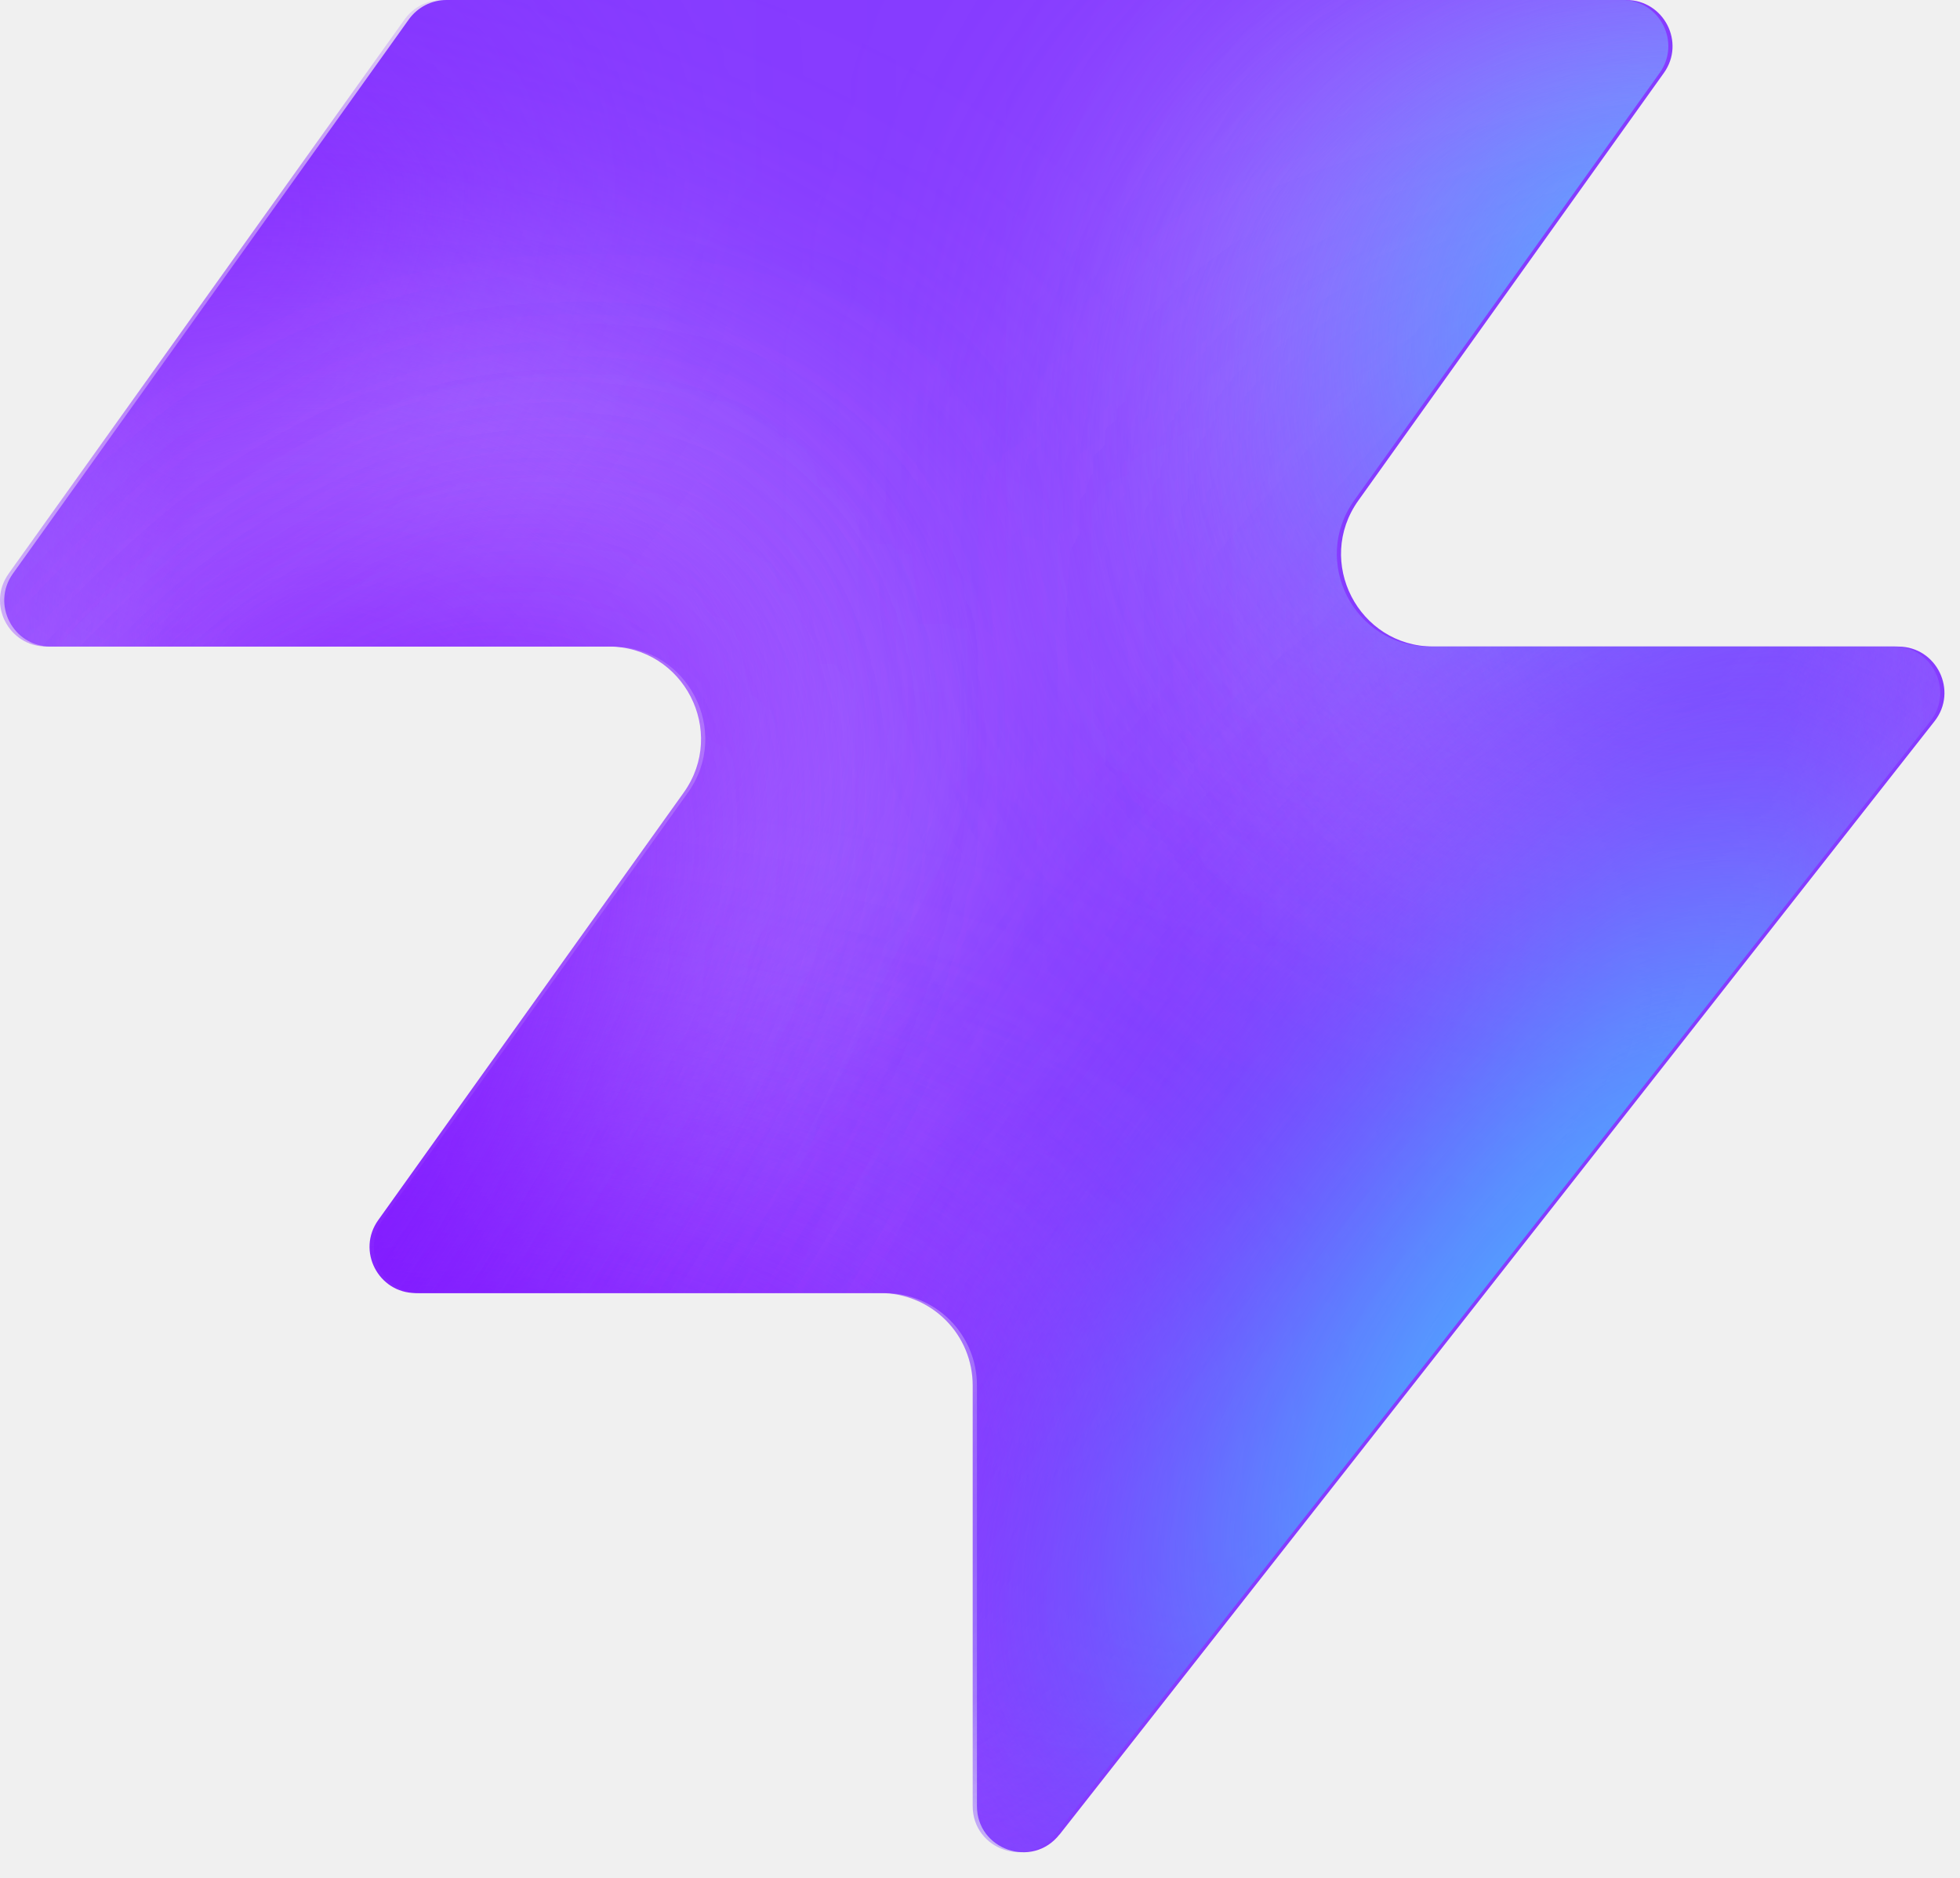
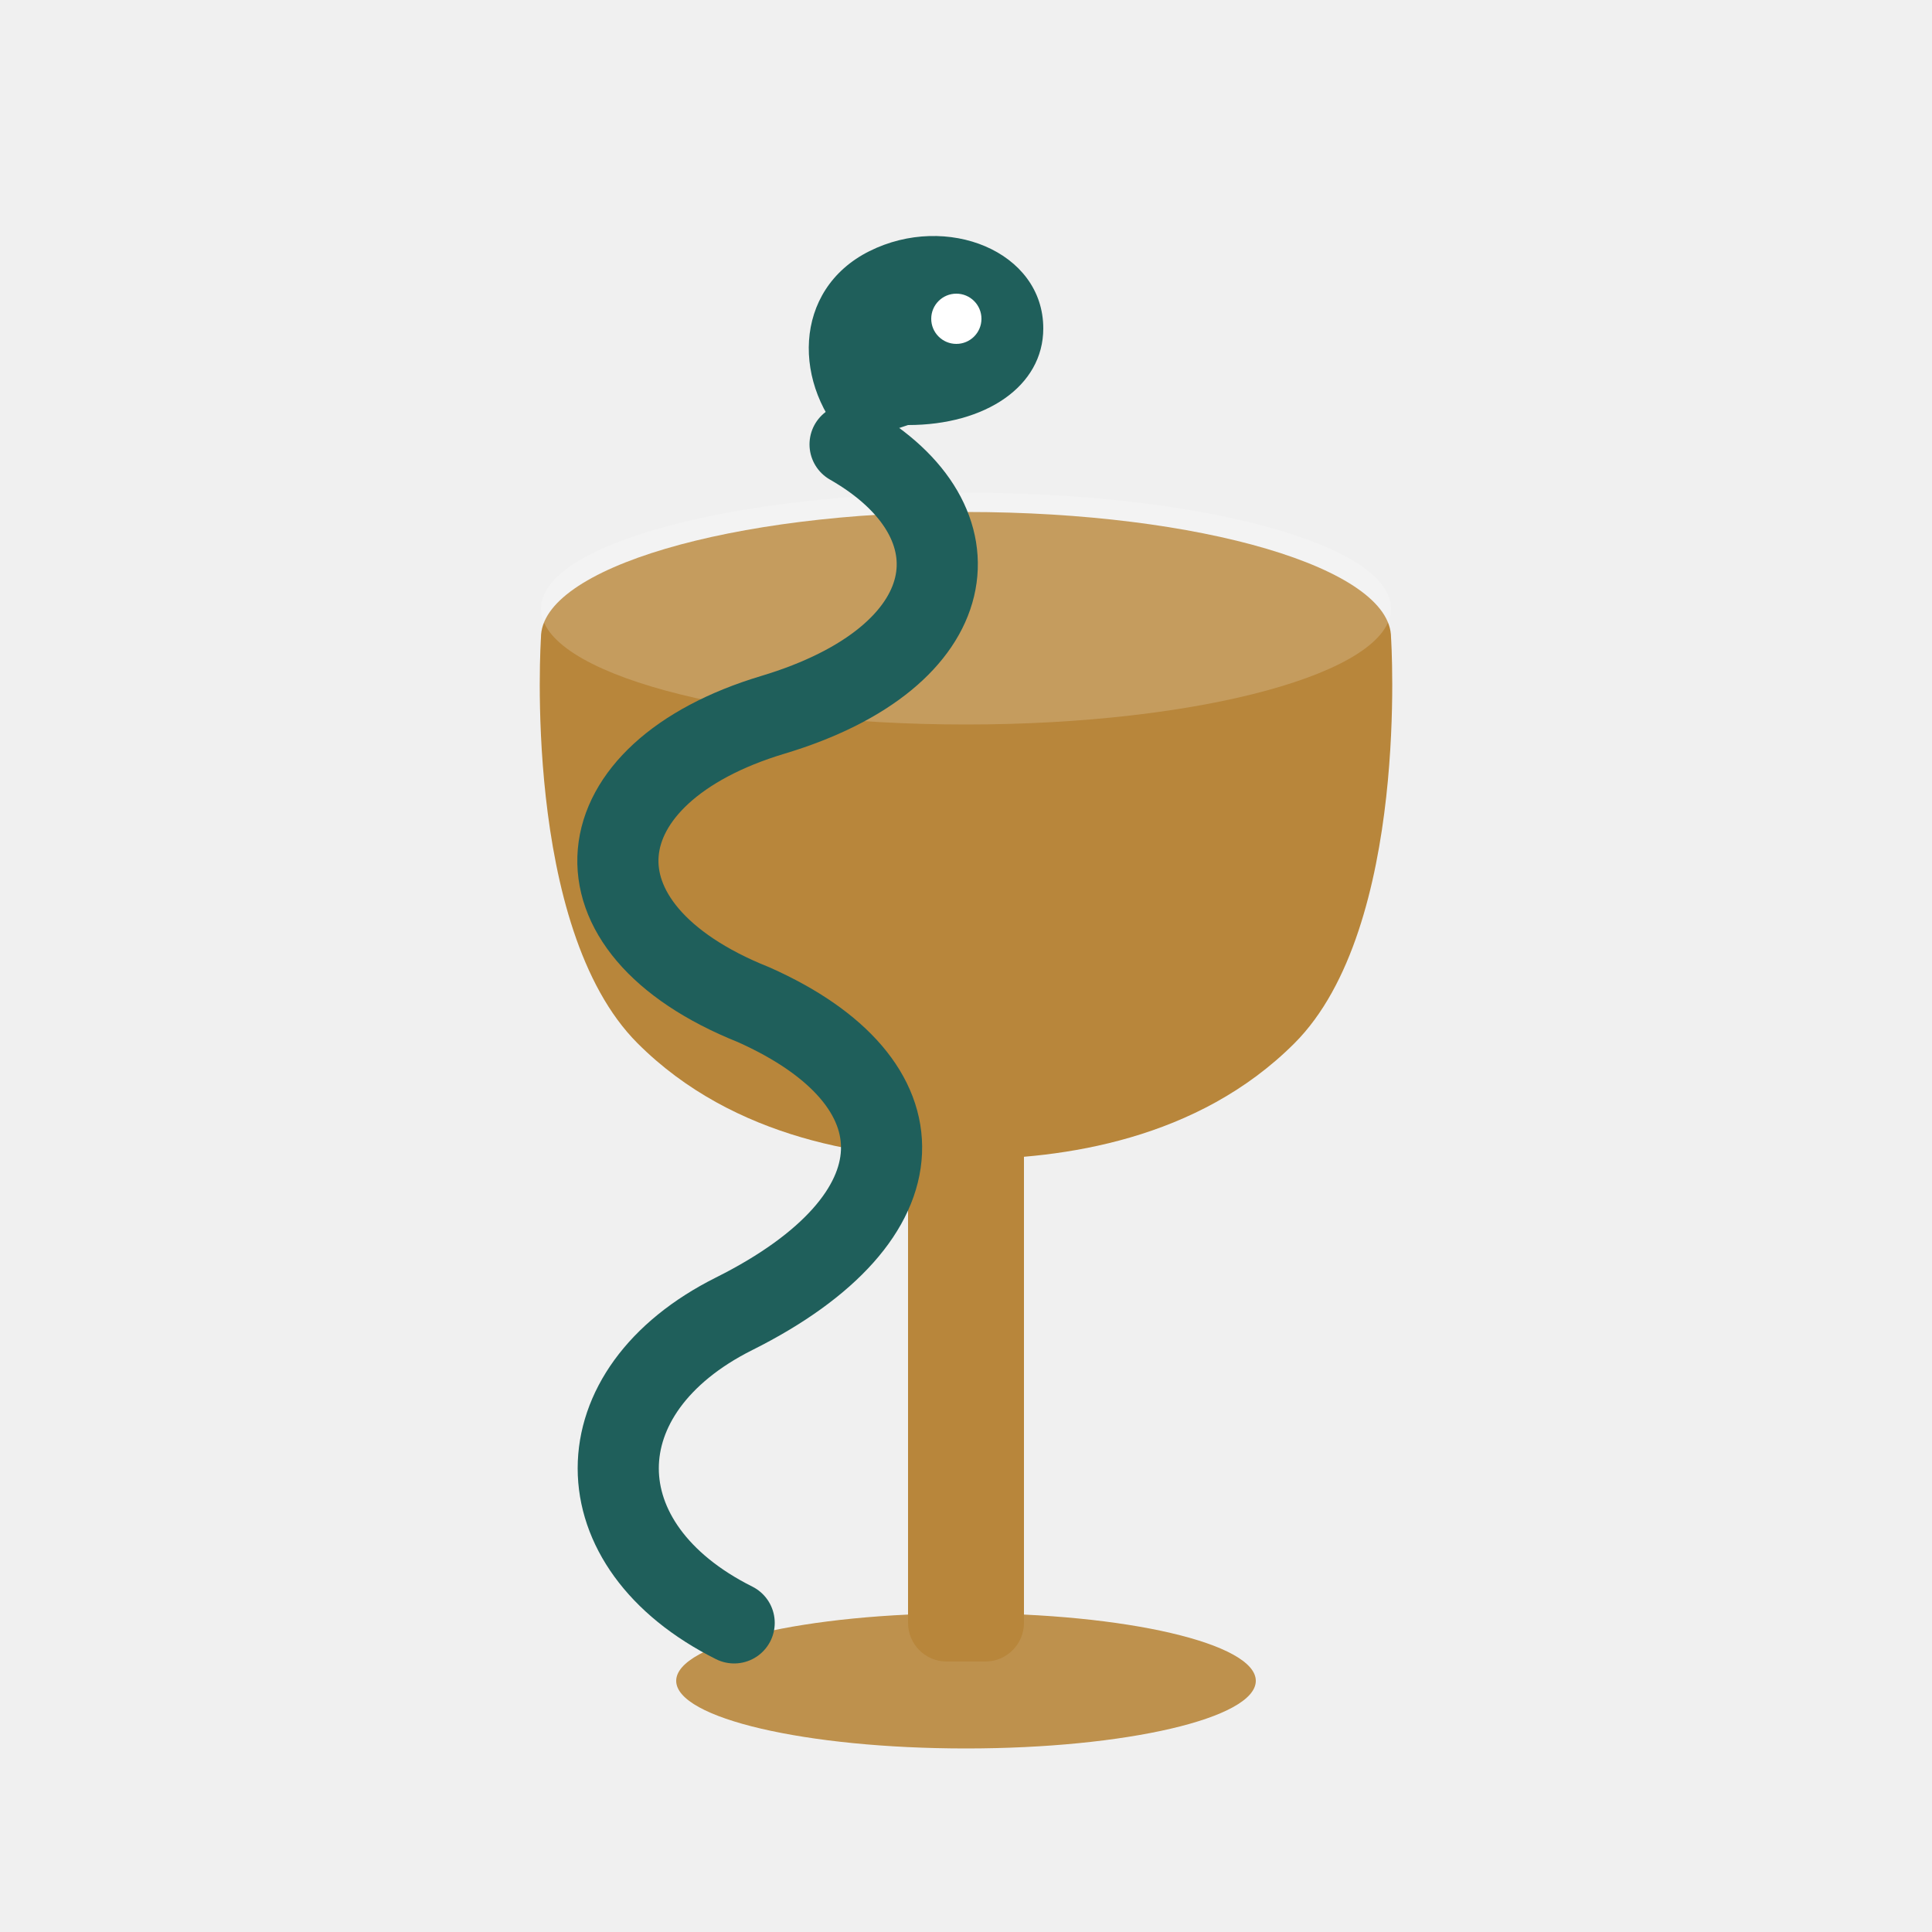
- <svg xmlns="http://www.w3.org/2000/svg" width="48" height="46" fill="none" viewBox="0 0 48 46">
-   <path fill="#863bff" d="M25.946 44.938c-.664.845-2.021.375-2.021-.698V33.937a2.26 2.26 0 0 0-2.262-2.262H10.287c-.92 0-1.456-1.04-.92-1.788l7.48-10.471c1.07-1.497 0-3.578-1.842-3.578H1.237c-.92 0-1.456-1.04-.92-1.788L10.013.474c.214-.297.556-.474.92-.474h28.894c.92 0 1.456 1.04.92 1.788l-7.48 10.471c-1.07 1.498 0 3.579 1.842 3.579h11.377c.943 0 1.473 1.088.89 1.83L25.947 44.94z" style="fill:#863bff;fill:color(display-p3 .525 .23 1);fill-opacity:1" />
-   <mask id="a" width="48" height="46" x="0" y="0" maskUnits="userSpaceOnUse" style="mask-type:alpha">
-     <path fill="#000" d="M25.842 44.938c-.664.844-2.021.375-2.021-.698V33.937a2.26 2.26 0 0 0-2.262-2.262H10.183c-.92 0-1.456-1.04-.92-1.788l7.48-10.471c1.07-1.498 0-3.579-1.842-3.579H1.133c-.92 0-1.456-1.04-.92-1.787L9.91.473c.214-.297.556-.474.92-.474h28.894c.92 0 1.456 1.04.92 1.788l-7.48 10.471c-1.07 1.498 0 3.578 1.842 3.578h11.377c.943 0 1.473 1.088.89 1.832L25.843 44.94z" style="fill:#000;fill-opacity:1" />
-   </mask>
-   <g mask="url(#a)">
-     <g filter="url(#b)">
-       <ellipse cx="5.508" cy="14.704" fill="#ede6ff" rx="5.508" ry="14.704" style="fill:#ede6ff;fill:color(display-p3 .927 .903 1);fill-opacity:1" transform="matrix(.00324 1 1 -.00324 -4.47 31.516)" />
-     </g>
-     <g filter="url(#c)">
-       <ellipse cx="10.399" cy="29.851" fill="#ede6ff" rx="10.399" ry="29.851" style="fill:#ede6ff;fill:color(display-p3 .927 .903 1);fill-opacity:1" transform="matrix(.00324 1 1 -.00324 -39.328 7.883)" />
-     </g>
-     <g filter="url(#d)">
-       <ellipse cx="5.508" cy="30.487" fill="#7e14ff" rx="5.508" ry="30.487" style="fill:#7e14ff;fill:color(display-p3 .492 .077 1);fill-opacity:1" transform="rotate(89.814 -25.913 -14.639)scale(1 -1)" />
-     </g>
-     <g filter="url(#e)">
-       <ellipse cx="5.508" cy="30.599" fill="#7e14ff" rx="5.508" ry="30.599" style="fill:#7e14ff;fill:color(display-p3 .492 .077 1);fill-opacity:1" transform="rotate(89.814 -32.644 -3.334)scale(1 -1)" />
-     </g>
-     <g filter="url(#f)">
-       <ellipse cx="5.508" cy="30.599" fill="#7e14ff" rx="5.508" ry="30.599" style="fill:#7e14ff;fill:color(display-p3 .492 .077 1);fill-opacity:1" transform="matrix(.00324 1 1 -.00324 -34.34 30.47)" />
-     </g>
-     <g filter="url(#g)">
-       <ellipse cx="14.072" cy="22.078" fill="#ede6ff" rx="14.072" ry="22.078" style="fill:#ede6ff;fill:color(display-p3 .927 .903 1);fill-opacity:1" transform="rotate(93.35 24.506 48.493)scale(-1 1)" />
-     </g>
-     <g filter="url(#h)">
-       <ellipse cx="3.47" cy="21.501" fill="#7e14ff" rx="3.47" ry="21.501" style="fill:#7e14ff;fill:color(display-p3 .492 .077 1);fill-opacity:1" transform="rotate(89.009 28.708 47.59)scale(-1 1)" />
-     </g>
-     <g filter="url(#i)">
-       <ellipse cx="3.47" cy="21.501" fill="#7e14ff" rx="3.47" ry="21.501" style="fill:#7e14ff;fill:color(display-p3 .492 .077 1);fill-opacity:1" transform="rotate(89.009 28.708 47.59)scale(-1 1)" />
-     </g>
-     <g filter="url(#j)">
-       <ellipse cx=".387" cy="8.972" fill="#7e14ff" rx="4.407" ry="29.108" style="fill:#7e14ff;fill:color(display-p3 .492 .077 1);fill-opacity:1" transform="rotate(39.51 .387 8.972)" />
-     </g>
-     <g filter="url(#k)">
-       <ellipse cx="47.523" cy="-6.092" fill="#7e14ff" rx="4.407" ry="29.108" style="fill:#7e14ff;fill:color(display-p3 .492 .077 1);fill-opacity:1" transform="rotate(37.892 47.523 -6.092)" />
-     </g>
-     <g filter="url(#l)">
-       <ellipse cx="41.412" cy="6.333" fill="#47bfff" rx="5.971" ry="9.665" style="fill:#47bfff;fill:color(display-p3 .28 .748 1);fill-opacity:1" transform="rotate(37.892 41.412 6.333)" />
-     </g>
-     <g filter="url(#m)">
-       <ellipse cx="-1.879" cy="38.332" fill="#7e14ff" rx="4.407" ry="29.108" style="fill:#7e14ff;fill:color(display-p3 .492 .077 1);fill-opacity:1" transform="rotate(37.892 -1.88 38.332)" />
-     </g>
-     <g filter="url(#n)">
-       <ellipse cx="-1.879" cy="38.332" fill="#7e14ff" rx="4.407" ry="29.108" style="fill:#7e14ff;fill:color(display-p3 .492 .077 1);fill-opacity:1" transform="rotate(37.892 -1.88 38.332)" />
-     </g>
-     <g filter="url(#o)">
-       <ellipse cx="35.651" cy="29.907" fill="#7e14ff" rx="4.407" ry="29.108" style="fill:#7e14ff;fill:color(display-p3 .492 .077 1);fill-opacity:1" transform="rotate(37.892 35.651 29.907)" />
-     </g>
-     <g filter="url(#p)">
-       <ellipse cx="38.418" cy="32.4" fill="#47bfff" rx="5.971" ry="15.297" style="fill:#47bfff;fill:color(display-p3 .28 .748 1);fill-opacity:1" transform="rotate(37.892 38.418 32.4)" />
-     </g>
-   </g>
-   <defs>
-     <filter id="b" width="60.045" height="41.654" x="-19.77" y="16.149" color-interpolation-filters="sRGB" filterUnits="userSpaceOnUse">
-       <feFlood flood-opacity="0" result="BackgroundImageFix" />
-       <feBlend in="SourceGraphic" in2="BackgroundImageFix" result="shape" />
-       <feGaussianBlur result="effect1_foregroundBlur_2002_17158" stdDeviation="7.659" />
-     </filter>
-     <filter id="c" width="90.34" height="51.437" x="-54.613" y="-7.533" color-interpolation-filters="sRGB" filterUnits="userSpaceOnUse">
-       <feFlood flood-opacity="0" result="BackgroundImageFix" />
-       <feBlend in="SourceGraphic" in2="BackgroundImageFix" result="shape" />
-       <feGaussianBlur result="effect1_foregroundBlur_2002_17158" stdDeviation="7.659" />
-     </filter>
-     <filter id="d" width="79.355" height="29.4" x="-49.64" y="2.03" color-interpolation-filters="sRGB" filterUnits="userSpaceOnUse">
-       <feFlood flood-opacity="0" result="BackgroundImageFix" />
-       <feBlend in="SourceGraphic" in2="BackgroundImageFix" result="shape" />
-       <feGaussianBlur result="effect1_foregroundBlur_2002_17158" stdDeviation="4.596" />
-     </filter>
-     <filter id="e" width="79.579" height="29.4" x="-45.045" y="20.029" color-interpolation-filters="sRGB" filterUnits="userSpaceOnUse">
-       <feFlood flood-opacity="0" result="BackgroundImageFix" />
-       <feBlend in="SourceGraphic" in2="BackgroundImageFix" result="shape" />
-       <feGaussianBlur result="effect1_foregroundBlur_2002_17158" stdDeviation="4.596" />
-     </filter>
-     <filter id="f" width="79.579" height="29.4" x="-43.513" y="21.178" color-interpolation-filters="sRGB" filterUnits="userSpaceOnUse">
-       <feFlood flood-opacity="0" result="BackgroundImageFix" />
-       <feBlend in="SourceGraphic" in2="BackgroundImageFix" result="shape" />
-       <feGaussianBlur result="effect1_foregroundBlur_2002_17158" stdDeviation="4.596" />
-     </filter>
-     <filter id="g" width="74.749" height="58.852" x="15.756" y="-17.901" color-interpolation-filters="sRGB" filterUnits="userSpaceOnUse">
-       <feFlood flood-opacity="0" result="BackgroundImageFix" />
-       <feBlend in="SourceGraphic" in2="BackgroundImageFix" result="shape" />
-       <feGaussianBlur result="effect1_foregroundBlur_2002_17158" stdDeviation="7.659" />
-     </filter>
-     <filter id="h" width="61.377" height="25.362" x="23.548" y="2.284" color-interpolation-filters="sRGB" filterUnits="userSpaceOnUse">
-       <feFlood flood-opacity="0" result="BackgroundImageFix" />
-       <feBlend in="SourceGraphic" in2="BackgroundImageFix" result="shape" />
-       <feGaussianBlur result="effect1_foregroundBlur_2002_17158" stdDeviation="4.596" />
-     </filter>
-     <filter id="i" width="61.377" height="25.362" x="23.548" y="2.284" color-interpolation-filters="sRGB" filterUnits="userSpaceOnUse">
-       <feFlood flood-opacity="0" result="BackgroundImageFix" />
-       <feBlend in="SourceGraphic" in2="BackgroundImageFix" result="shape" />
-       <feGaussianBlur result="effect1_foregroundBlur_2002_17158" stdDeviation="4.596" />
-     </filter>
-     <filter id="j" width="56.045" height="63.649" x="-27.636" y="-22.853" color-interpolation-filters="sRGB" filterUnits="userSpaceOnUse">
-       <feFlood flood-opacity="0" result="BackgroundImageFix" />
-       <feBlend in="SourceGraphic" in2="BackgroundImageFix" result="shape" />
-       <feGaussianBlur result="effect1_foregroundBlur_2002_17158" stdDeviation="4.596" />
-     </filter>
-     <filter id="k" width="54.814" height="64.646" x="20.116" y="-38.415" color-interpolation-filters="sRGB" filterUnits="userSpaceOnUse">
-       <feFlood flood-opacity="0" result="BackgroundImageFix" />
-       <feBlend in="SourceGraphic" in2="BackgroundImageFix" result="shape" />
-       <feGaussianBlur result="effect1_foregroundBlur_2002_17158" stdDeviation="4.596" />
-     </filter>
-     <filter id="l" width="33.541" height="35.313" x="24.641" y="-11.323" color-interpolation-filters="sRGB" filterUnits="userSpaceOnUse">
-       <feFlood flood-opacity="0" result="BackgroundImageFix" />
-       <feBlend in="SourceGraphic" in2="BackgroundImageFix" result="shape" />
-       <feGaussianBlur result="effect1_foregroundBlur_2002_17158" stdDeviation="4.596" />
-     </filter>
-     <filter id="m" width="54.814" height="64.646" x="-29.286" y="6.009" color-interpolation-filters="sRGB" filterUnits="userSpaceOnUse">
-       <feFlood flood-opacity="0" result="BackgroundImageFix" />
-       <feBlend in="SourceGraphic" in2="BackgroundImageFix" result="shape" />
-       <feGaussianBlur result="effect1_foregroundBlur_2002_17158" stdDeviation="4.596" />
-     </filter>
-     <filter id="n" width="54.814" height="64.646" x="-29.286" y="6.009" color-interpolation-filters="sRGB" filterUnits="userSpaceOnUse">
-       <feFlood flood-opacity="0" result="BackgroundImageFix" />
-       <feBlend in="SourceGraphic" in2="BackgroundImageFix" result="shape" />
-       <feGaussianBlur result="effect1_foregroundBlur_2002_17158" stdDeviation="4.596" />
-     </filter>
-     <filter id="o" width="54.814" height="64.646" x="8.244" y="-2.416" color-interpolation-filters="sRGB" filterUnits="userSpaceOnUse">
-       <feFlood flood-opacity="0" result="BackgroundImageFix" />
-       <feBlend in="SourceGraphic" in2="BackgroundImageFix" result="shape" />
-       <feGaussianBlur result="effect1_foregroundBlur_2002_17158" stdDeviation="4.596" />
-     </filter>
-     <filter id="p" width="39.409" height="43.623" x="18.713" y="10.588" color-interpolation-filters="sRGB" filterUnits="userSpaceOnUse">
-       <feFlood flood-opacity="0" result="BackgroundImageFix" />
-       <feBlend in="SourceGraphic" in2="BackgroundImageFix" result="shape" />
-       <feGaussianBlur result="effect1_foregroundBlur_2002_17158" stdDeviation="4.596" />
-     </filter>
-   </defs>
+ <svg xmlns="http://www.w3.org/2000/svg" viewBox="0 0 100 100">
+   <ellipse cx="50" cy="87" rx="15" ry="3.5" fill="#b8863b" opacity="0.9" />
+   <rect x="47" y="52" width="6" height="34" rx="2" fill="#b8863b" />
+   <path d="M28 33 C28 33 27 48 33 54 C38 59 45 60 50 60 C55 60 62 59 67 54 C73 48 72 33 72 33 Z" fill="#b8863b" />
+   <ellipse cx="50" cy="33" rx="22" ry="6.5" fill="#b8863b" />
+   <ellipse cx="50" cy="31.5" rx="22" ry="6" fill="white" opacity="0.18" />
+   <path d="M38 84 C30 80 30 72 38 68 C48 63 48 56 39 52 C29 48 30 40 40 37 C50 34 51 27 44 23" stroke="#1f5f5b" stroke-width="4.2" stroke-linecap="round" fill="none" />
+   <path d="M44 23 C41 20 41 15 45 13 C49 11 54 13 54 17 C54 20 51 22 47 22 Z" fill="#1f5f5b" />
+   <circle cx="49.5" cy="16.5" r="1.3" fill="white" />
</svg>
